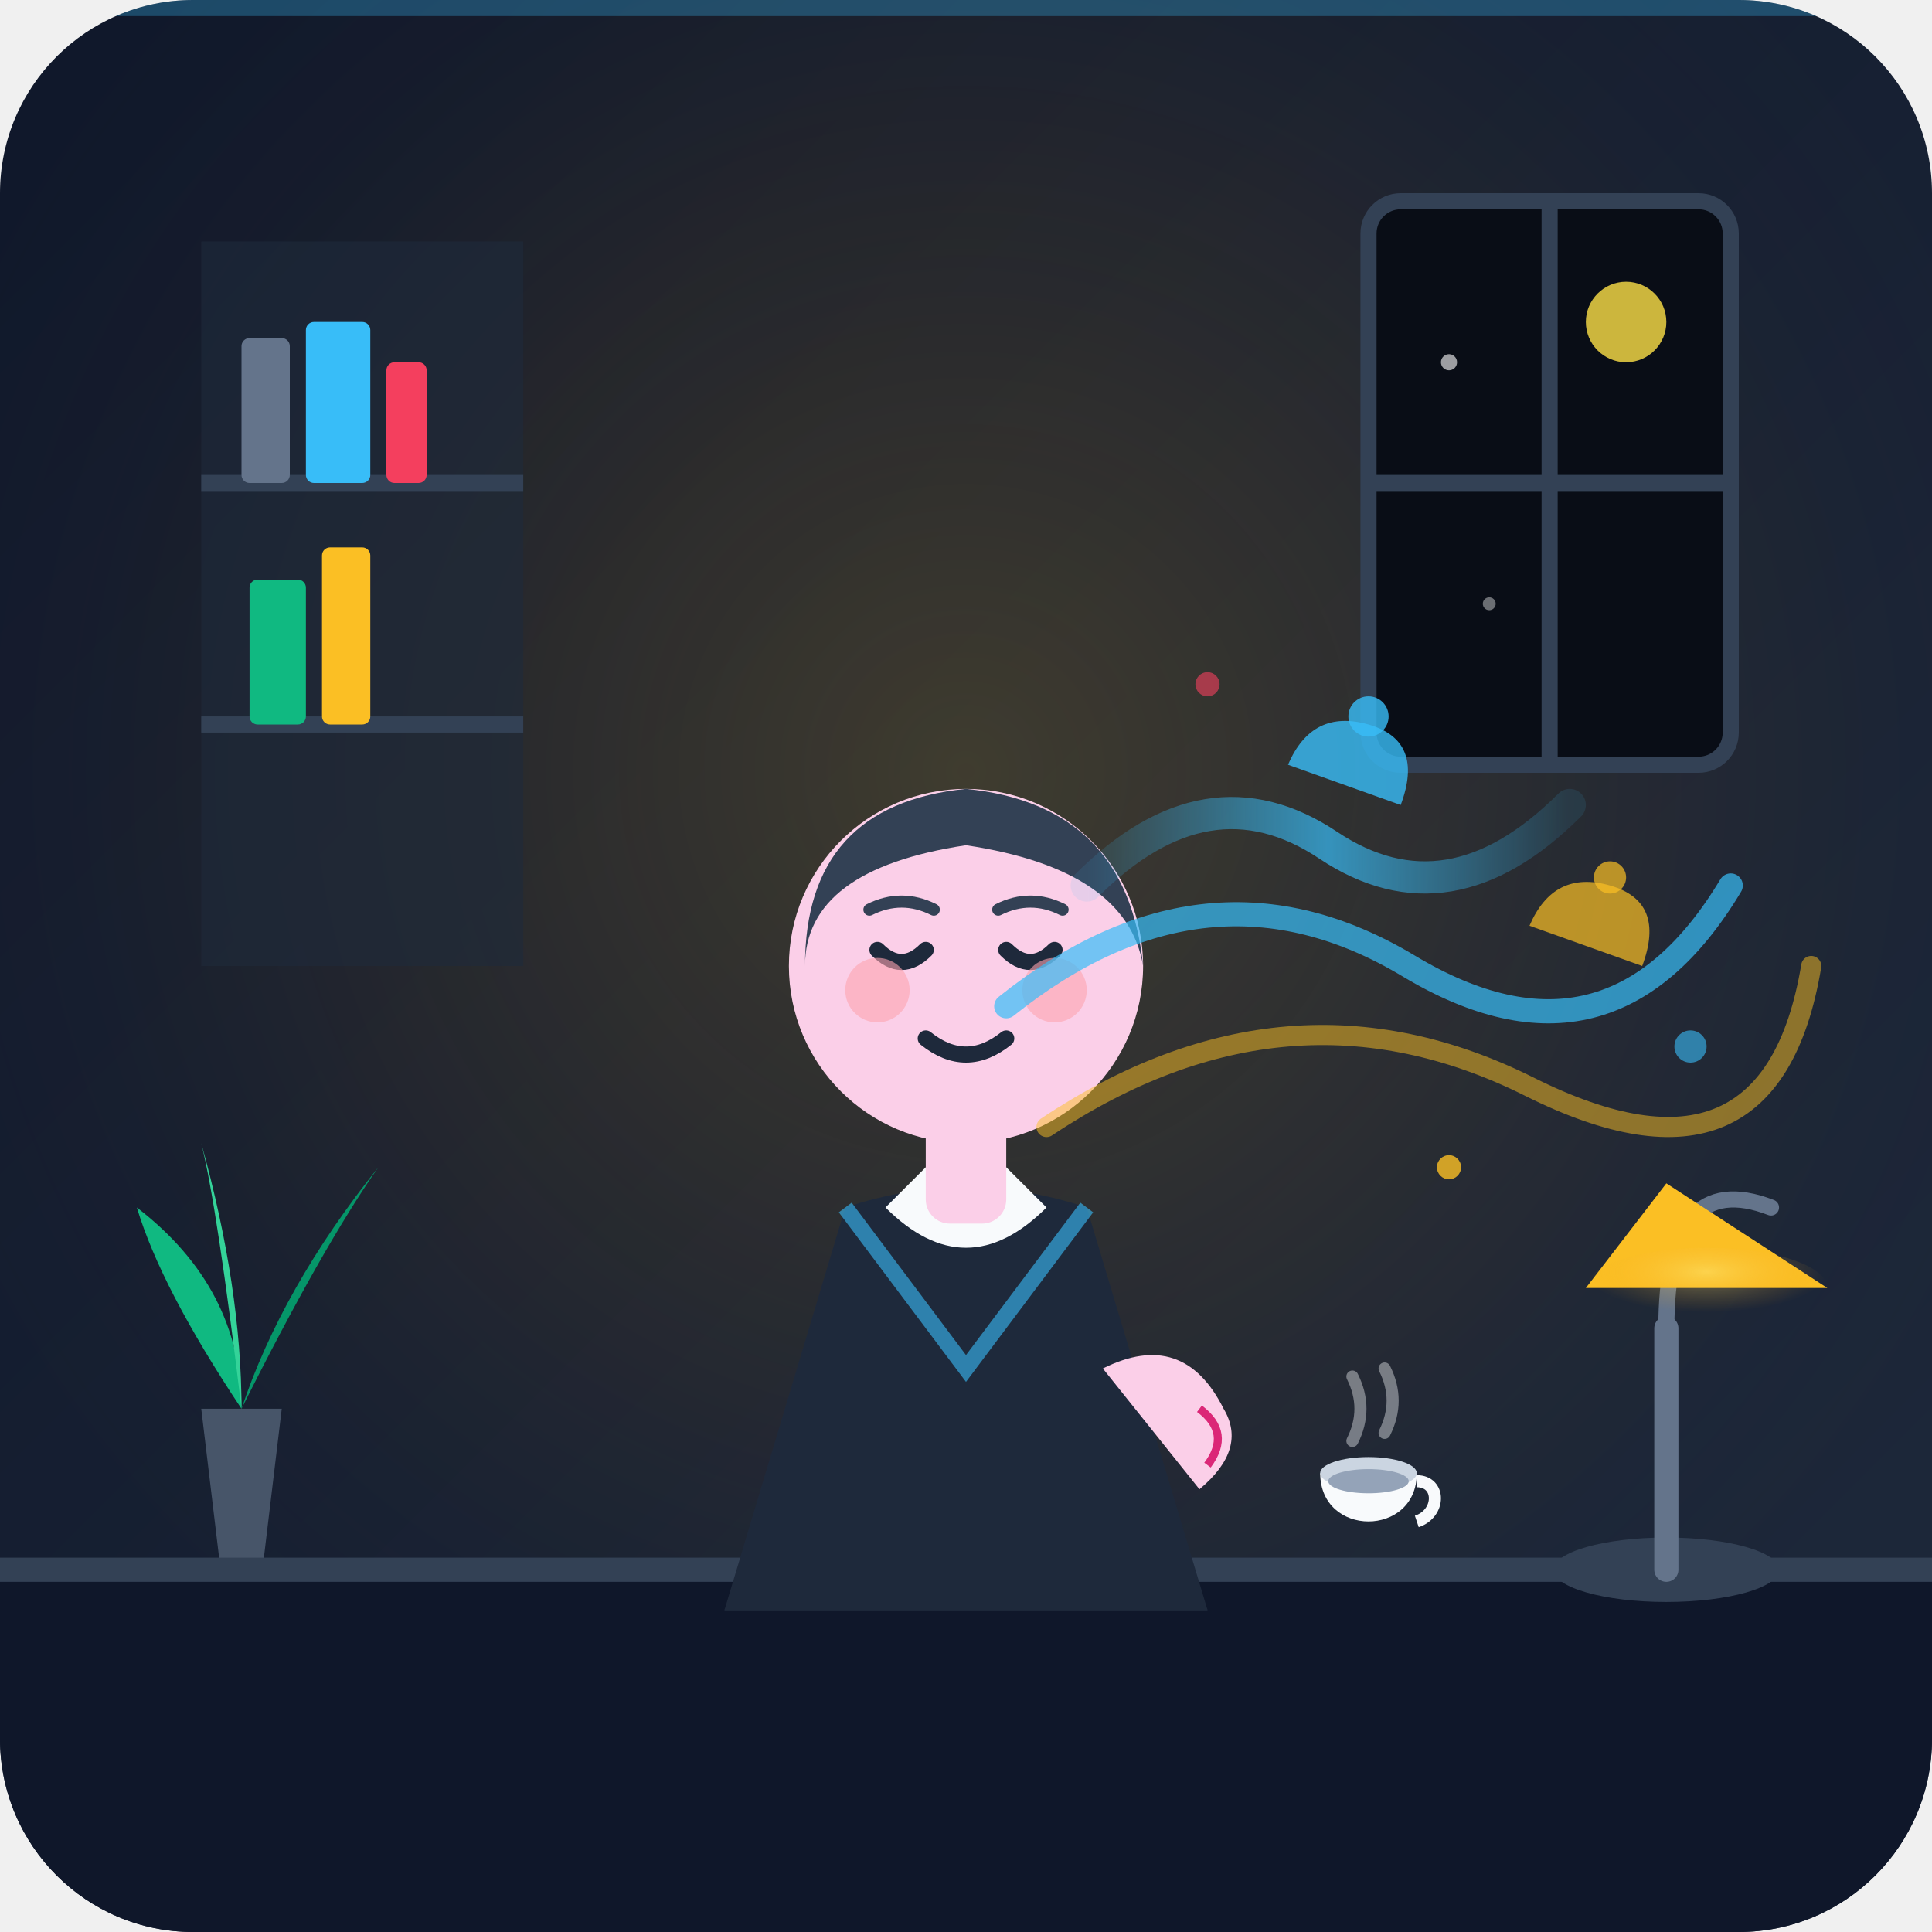
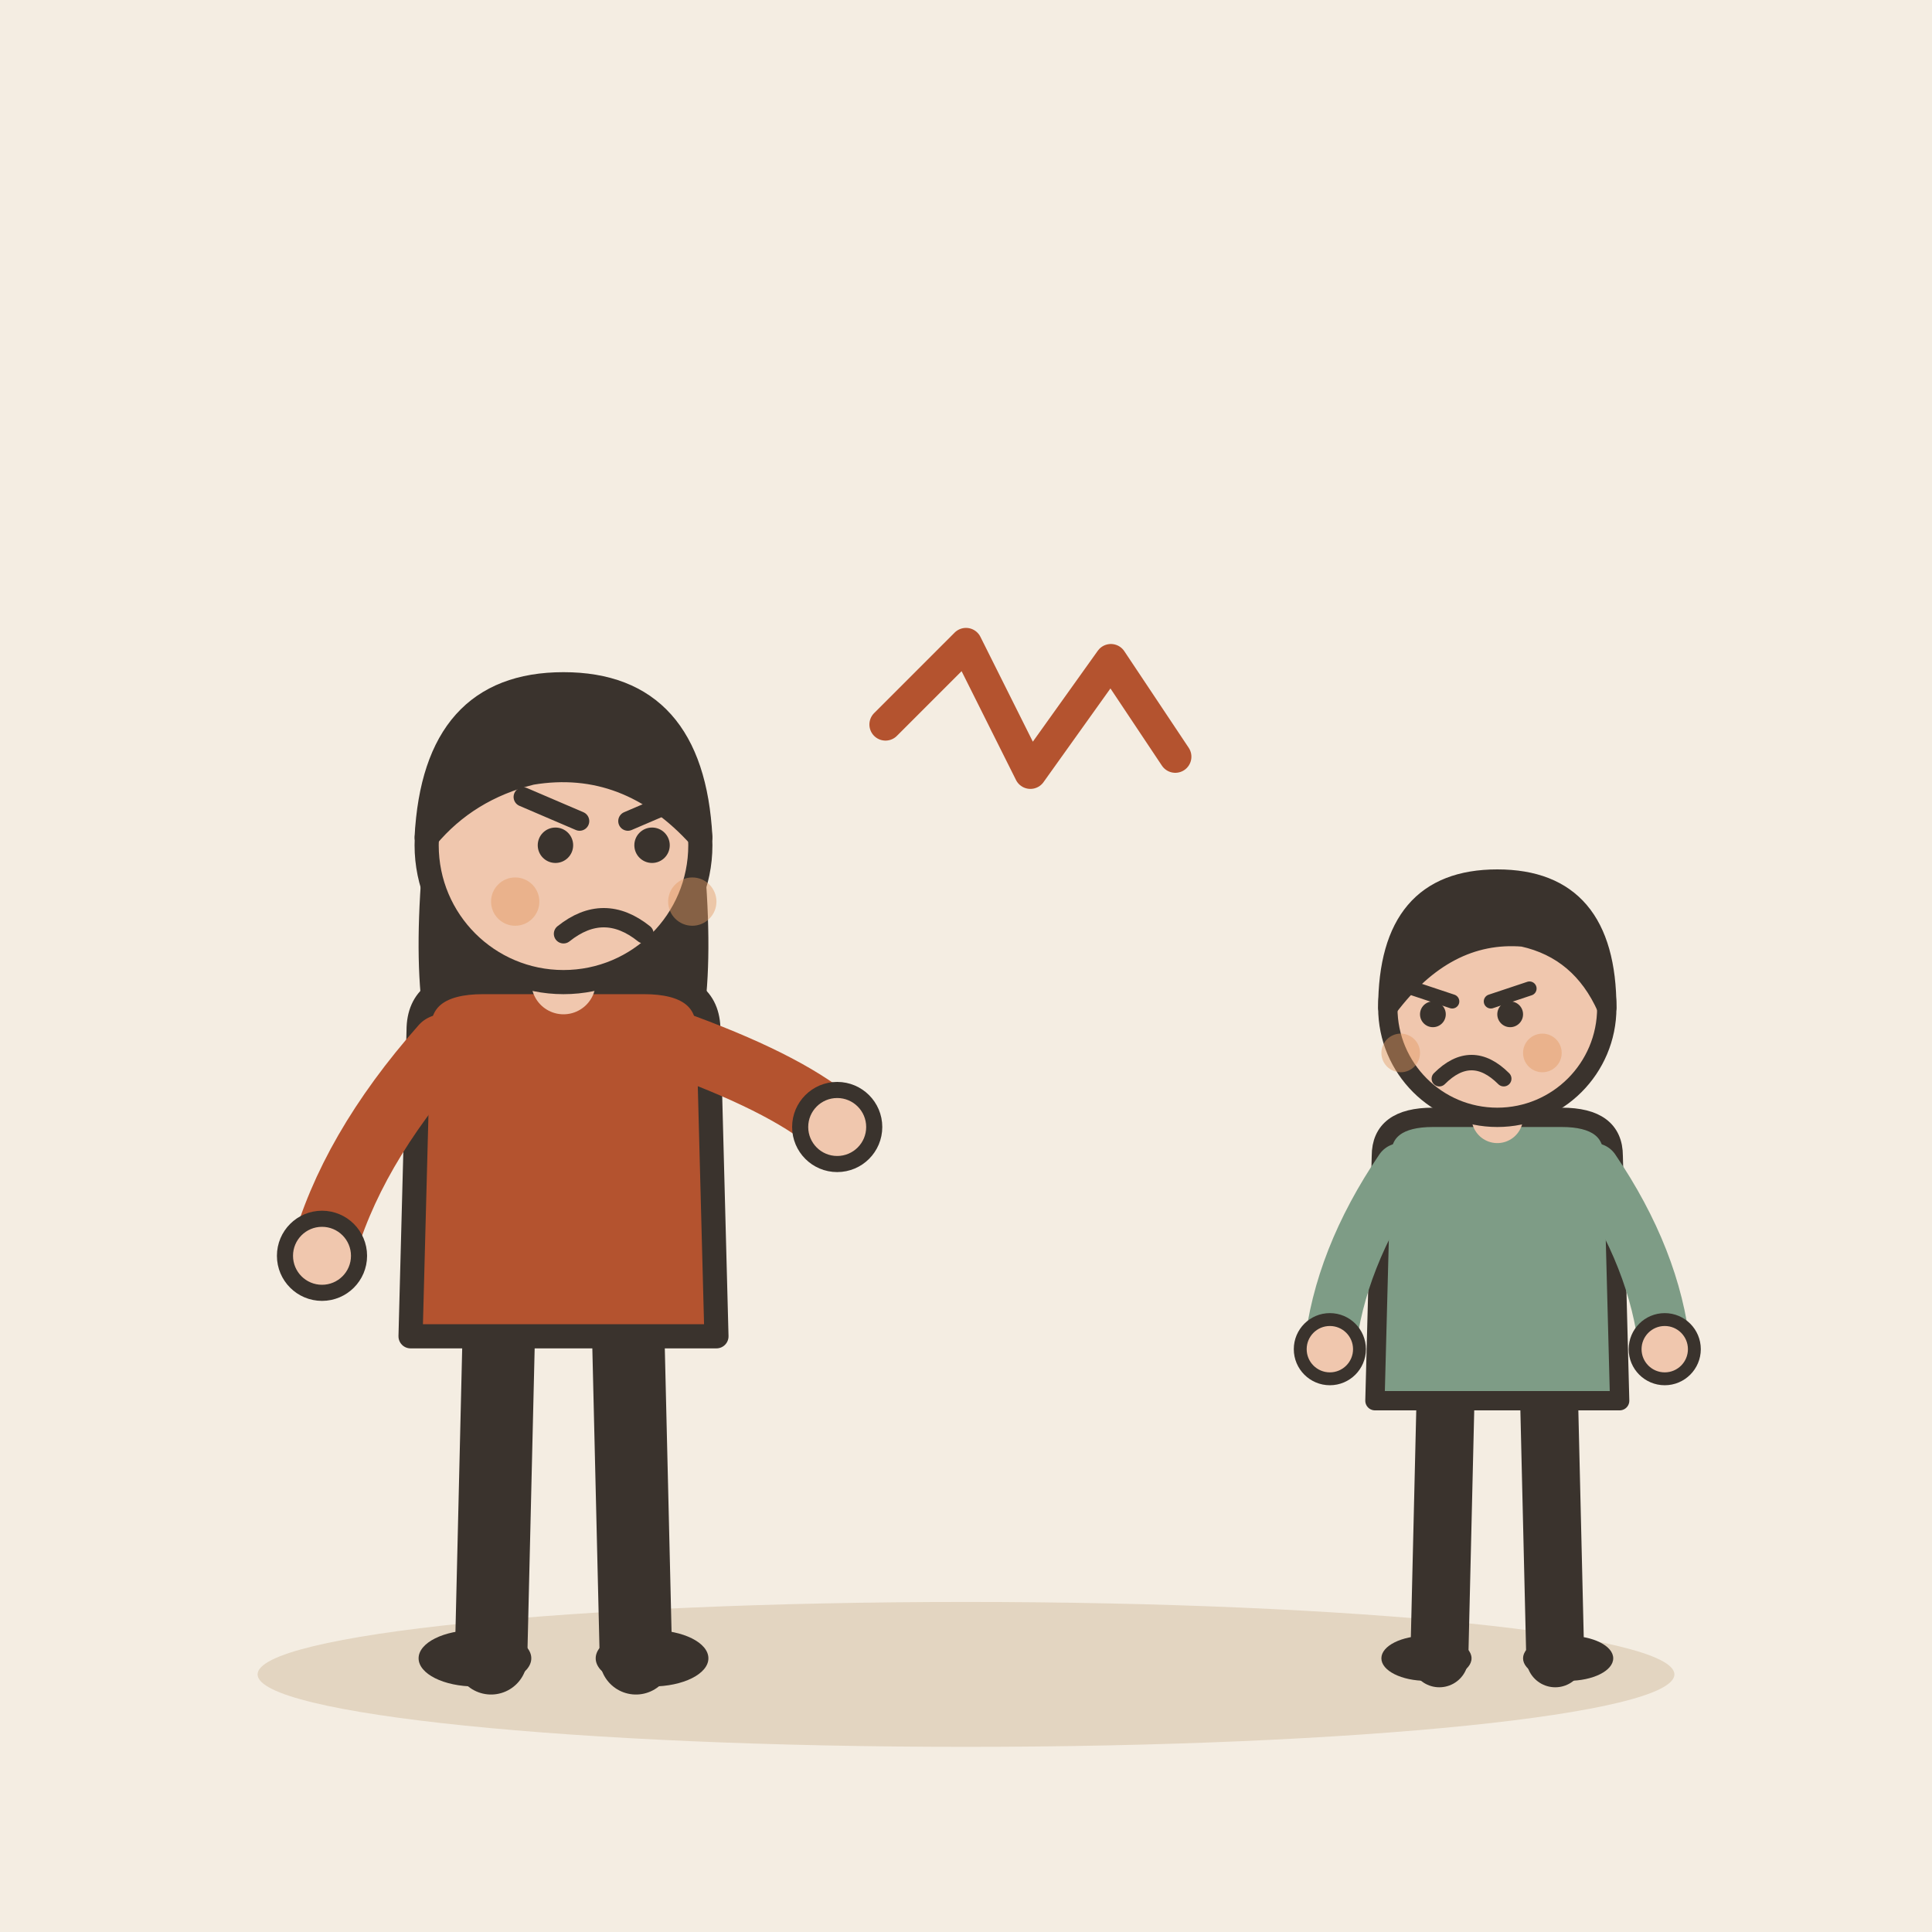
- <svg xmlns="http://www.w3.org/2000/svg" width="240" height="240" viewBox="0 0 240 240">
-   <defs>
-     <linearGradient id="bgGrad" x1="0%" y1="0%" x2="100%" y2="100%">
-       <stop offset="0%" stop-color="#0f172a" />
-       <stop offset="100%" stop-color="#1e293b" />
-     </linearGradient>
-     <radialGradient id="warmGlow" cx="50%" cy="40%" r="60%">
-       <stop offset="0%" stop-color="#fbbf24" stop-opacity="0.18" />
-       <stop offset="60%" stop-color="#f59e0b" stop-opacity="0.05" />
-       <stop offset="100%" stop-color="#1e293b" stop-opacity="0" />
-     </radialGradient>
-     <radialGradient id="lampGlow" cx="50%" cy="30%" r="50%">
-       <stop offset="0%" stop-color="#fef08a" stop-opacity="0.4" />
-       <stop offset="100%" stop-color="#f59e0b" stop-opacity="0" />
-     </radialGradient>
-     <linearGradient id="waveGrad" x1="0%" y1="0%" x2="100%" y2="0%">
-       <stop offset="0%" stop-color="#38bdf8" stop-opacity="0.1" />
-       <stop offset="50%" stop-color="#38bdf8" stop-opacity="0.7" />
-       <stop offset="100%" stop-color="#38bdf8" stop-opacity="0.1" />
-     </linearGradient>
-     <clipPath id="canvasClip">
-       <rect width="240" height="240" rx="24" />
-     </clipPath>
-   </defs>
-   <g clip-path="url(#canvasClip)">
-     <rect width="240" height="240" fill="url(#bgGrad)" />
-     <rect width="240" height="240" fill="url(#warmGlow)" />
-     <g transform="translate(170, 25)">
-       <rect x="0" y="0" width="45" height="70" rx="4" fill="#090d16" stroke="#334155" stroke-width="2" />
-       <line x1="22.5" y1="0" x2="22.5" y2="70" stroke="#334155" stroke-width="2" />
-       <line x1="0" y1="35" x2="45" y2="35" stroke="#334155" stroke-width="2" />
-       <circle cx="32" cy="15" r="5" fill="#fde047" opacity="0.8" />
-       <circle cx="10" cy="20" r="1" fill="#ffffff" opacity="0.6" />
-       <circle cx="15" cy="50" r="0.8" fill="#ffffff" opacity="0.4" />
-     </g>
-     <g transform="translate(25, 30)">
-       <rect x="0" y="0" width="40" height="90" fill="#1e293b" opacity="0.6" />
-       <line x1="0" y1="30" x2="40" y2="30" stroke="#334155" stroke-width="2" />
-       <line x1="0" y1="60" x2="40" y2="60" stroke="#334155" stroke-width="2" />
-       <rect x="5" y="12" width="6" height="18" rx="1" fill="#64748b" />
-       <rect x="13" y="10" width="8" height="20" rx="1" fill="#38bdf8" />
-       <rect x="23" y="15" width="5" height="15" rx="1" fill="#f43f5e" />
-       <rect x="6" y="42" width="7" height="18" rx="1" fill="#10b981" />
-       <rect x="15" y="38" width="6" height="22" rx="1" fill="#fbbf24" />
-     </g>
-     <g transform="translate(15, 140)">
-       <path d="M10 35 L20 35 L17 60 L13 60 Z" fill="#475569" />
-       <path d="M15 35 Q5 20 2 10 Q15 20 15 35 Z" fill="#10b981" />
-       <path d="M15 35 Q25 15 32 5 Q20 20 15 35 Z" fill="#059669" />
-       <path d="M15 35 Q12 10 10 2 Q15 20 15 35 Z" fill="#34d399" />
-     </g>
-     <rect x="0" y="195" width="240" height="45" fill="#0f172a" />
-     <path d="M0 195 L240 195" stroke="#334155" stroke-width="3" />
-     <g transform="translate(195, 135)">
-       <ellipse cx="12" cy="60" rx="14" ry="4" fill="#334155" />
-       <path d="M12 60 L12 30" stroke="#64748b" stroke-width="3" stroke-linecap="round" />
-       <path d="M12 30 Q12 10 25 15" stroke="#64748b" stroke-width="2" fill="none" stroke-linecap="round" />
-       <path d="M12 12 L2 25 L32 25 Z" fill="#fbbf24" />
-       <ellipse cx="17" cy="25" rx="15" ry="5" fill="url(#lampGlow)" />
-     </g>
-     <g transform="translate(160, 175)">
-       <path d="M4 8 C4 16 16 16 16 8 Z" fill="#f8fafc" />
-       <ellipse cx="10" cy="8" rx="6" ry="2" fill="#cbd5e1" />
-       <ellipse cx="10" cy="9" rx="5" ry="1.5" fill="#94a3b8" />
-       <path d="M16 9 C19 9 19 13 16 14" stroke="#f8fafc" stroke-width="1.5" fill="none" />
-       <path d="M8 4 Q10 0 8 -4" stroke="#f8fafc" stroke-width="1.5" fill="none" opacity="0.4" stroke-linecap="round" />
-       <path d="M12 3 Q14 -1 12 -5" stroke="#f8fafc" stroke-width="1.5" fill="none" opacity="0.4" stroke-linecap="round" />
-     </g>
-     <g transform="translate(75, 75)">
-       <path d="M45 80 L75 125 L15 125 Z" fill="#334155" />
-       <path d="M30 75 Q45 70 60 75 L75 125 L15 125 Z" fill="#1e293b" />
-       <path d="M35 75 Q45 85 55 75 L50 70 Q45 73 40 70 Z" fill="#f8fafc" />
-       <path d="M30 75 L45 95 L60 75" fill="none" stroke="#38bdf8" stroke-width="2" opacity="0.6" />
-       <rect x="40" y="62" width="10" height="15" fill="#fbcfe8" rx="3" />
-       <circle cx="45" cy="45" r="22" fill="#fbcfe8" />
-       <path d="M25 45 Q25 25 45 23 Q65 25 67 45 Q65 33 45 30 Q25 33 25 45 Z" fill="#334155" />
-       <path d="M33 38 Q37 36 41 38" stroke="#334155" stroke-width="1.5" fill="none" stroke-linecap="round" />
-       <path d="M49 38 Q53 36 57 38" stroke="#334155" stroke-width="1.5" fill="none" stroke-linecap="round" />
-       <path d="M34 43 Q37 46 40 43" stroke="#1e293b" stroke-width="2" fill="none" stroke-linecap="round" />
-       <path d="M50 43 Q53 46 56 43" stroke="#1e293b" stroke-width="2" fill="none" stroke-linecap="round" />
-       <circle cx="34" cy="48" r="4" fill="#fda4af" opacity="0.6" />
-       <circle cx="56" cy="48" r="4" fill="#fda4af" opacity="0.6" />
-       <path d="M40 54 Q45 58 50 54" stroke="#1e293b" stroke-width="2" fill="none" stroke-linecap="round" />
-       <g transform="translate(62, 95)">
-         <path d="M0 0 Q10 -5 15 5 Q18 10 12 15 Z" fill="#fbcfe8" />
-         <path d="M12 5 Q16 8 13 12" stroke="#db2777" stroke-width="1" fill="none" />
-       </g>
-     </g>
-     <g transform="translate(135, 110)">
-       <path d="M 0 0 Q 15 -15 30 -5 T 60 -10" fill="none" stroke="url(#waveGrad)" stroke-width="4" stroke-linecap="round" />
-       <path d="M -10 15 Q 15 -5 40 10 T 80 0" fill="none" stroke="#38bdf8" stroke-width="3" stroke-linecap="round" opacity="0.7" />
-       <path d="M -5 30 Q 25 10 55 25 T 90 10" fill="none" stroke="#fbbf24" stroke-width="2.5" stroke-linecap="round" opacity="0.5" />
-       <path d="M25 -15 Q28 -22 35 -20 Q42 -18 39 -10" fill="#38bdf8" opacity="0.8" />
-       <circle cx="35" cy="-21" r="2.5" fill="#38bdf8" opacity="0.8" />
-       <path d="M55 5 Q58 -2 65 0 Q72 2 69 10" fill="#fbbf24" opacity="0.7" />
-       <circle cx="65" cy="-1" r="2" fill="#fbbf24" opacity="0.7" />
-       <circle cx="15" cy="-25" r="1.5" fill="#f43f5e" opacity="0.6" />
-       <circle cx="75" cy="20" r="2" fill="#38bdf8" opacity="0.6" />
-       <circle cx="45" cy="35" r="1.5" fill="#fbbf24" opacity="0.8" />
-     </g>
-     <path d="M0 0 L240 0" stroke="#38bdf8" stroke-width="4" opacity="0.3" />
+ <svg xmlns="http://www.w3.org/2000/svg" viewBox="0 0 240 240" data-style="editorial">
+   <rect width="240" height="240" fill="#F4EDE2" />
+   <ellipse cx="120" cy="208" rx="88" ry="9" fill="#E3D5C1" />
+   <g transform="translate(70 206)">
+     <path d="M-8 -42L-9 0" stroke="#3A332D" stroke-width="9" stroke-linecap="round" fill="none" />
+     <path d="M8 -42L9 0" stroke="#3A332D" stroke-width="9" stroke-linecap="round" fill="none" />
+     <ellipse cx="-11" cy="0" rx="7" ry="3.5" fill="#3A332D" />
+     <ellipse cx="11" cy="0" rx="7" ry="3.5" fill="#3A332D" />
+     <path d="M-17 -104Q-20 -78 -14 -70L-6 -78L6 -78L14 -70Q20 -78 17 -104Z" fill="#3A332D" />
+     <path d="M-18 -78Q-18 -84 -10 -84L10 -84Q18 -84 18 -78L19 -40L-19 -40Z" fill="#B4532F" stroke="#3A332D" stroke-width="3" stroke-linecap="round" stroke-linejoin="round" />
+     <path d="M-15 -76Q-26.5 -63 -30 -50" fill="none" stroke="#B4532F" stroke-width="8" stroke-linecap="round" stroke-linejoin="round" />
+     <circle cx="-30" cy="-50" r="4.6" fill="#F0C7AE" stroke="#3A332D" stroke-linecap="round" stroke-linejoin="round" stroke-width="2" />
+     <path d="M15 -76Q28.5 -71 34 -66" fill="none" stroke="#B4532F" stroke-width="8" stroke-linecap="round" stroke-linejoin="round" />
+     <circle cx="34" cy="-66" r="4.6" fill="#F0C7AE" stroke="#3A332D" stroke-linecap="round" stroke-linejoin="round" stroke-width="2" />
+     <path d="M0 -84L0 -88" stroke="#F0C7AE" stroke-width="8" stroke-linecap="round" fill="none" />
+     <circle cx="0" cy="-101" r="17" fill="#F0C7AE" stroke="#3A332D" stroke-width="3" stroke-linecap="round" stroke-linejoin="round" />
+     <path d="M-17 -102Q-16 -121 0 -121Q16 -121 17 -102Q8 -112 -4 -110Q-12 -108 -17 -102Z" fill="#3A332D" stroke="#3A332D" stroke-width="3" stroke-linecap="round" stroke-linejoin="round" />
+     <circle cx="-1" cy="-101" r="2.2" fill="#3A332D" />
+     <circle cx="11" cy="-101" r="2.2" fill="#3A332D" />
+     <path d="M-5 -107L2 -104" fill="none" stroke="#3A332D" stroke-width="2.4" stroke-linecap="round" stroke-linejoin="round" />
+     <path d="M15 -107L8 -104" fill="none" stroke="#3A332D" stroke-width="2.4" stroke-linecap="round" stroke-linejoin="round" />
+     <path d="M0 -90Q5 -94 10 -90" fill="none" stroke="#3A332D" stroke-width="2.4" stroke-linecap="round" stroke-linejoin="round" />
+     <circle cx="-6" cy="-94" r="3" fill="#E39A62" opacity="0.45" />
+     <circle cx="16" cy="-94" r="3" fill="#E39A62" opacity="0.45" />
+   </g>
+   <path d="M110 90l10 -10l8 16l10 -14l8 12" fill="none" stroke="#B4532F" stroke-width="4" stroke-linecap="round" stroke-linejoin="round" />
+   <g transform="translate(186 206) scale(0.8 0.8)">
+     <path d="M-8 -42L-9 0" stroke="#3A332D" stroke-width="9" stroke-linecap="round" fill="none" />
+     <path d="M8 -42L9 0" stroke="#3A332D" stroke-width="9" stroke-linecap="round" fill="none" />
+     <ellipse cx="-11" cy="0" rx="7" ry="3.5" fill="#3A332D" />
+     <ellipse cx="11" cy="0" rx="7" ry="3.5" fill="#3A332D" />
+     <path d="M-18 -78Q-18 -84 -10 -84L10 -84Q18 -84 18 -78L19 -40L-19 -40Z" fill="#7E9C86" stroke="#3A332D" stroke-width="3" stroke-linecap="round" stroke-linejoin="round" />
+     <path d="M-15 -76Q-24.5 -62 -26 -48" fill="none" stroke="#7E9C86" stroke-width="8" stroke-linecap="round" stroke-linejoin="round" />
+     <circle cx="-26" cy="-48" r="4.6" fill="#F0C7AE" stroke="#3A332D" stroke-linecap="round" stroke-linejoin="round" stroke-width="2" />
+     <path d="M15 -76Q24.5 -62 26 -48" fill="none" stroke="#7E9C86" stroke-width="8" stroke-linecap="round" stroke-linejoin="round" />
+     <circle cx="26" cy="-48" r="4.6" fill="#F0C7AE" stroke="#3A332D" stroke-linecap="round" stroke-linejoin="round" stroke-width="2" />
+     <path d="M0 -84L0 -88" stroke="#F0C7AE" stroke-width="8" stroke-linecap="round" fill="none" />
+     <circle cx="0" cy="-101" r="17" fill="#F0C7AE" stroke="#3A332D" stroke-width="3" stroke-linecap="round" stroke-linejoin="round" />
+     <path d="M-17 -101Q-17 -121 0 -121Q17 -121 17 -101Q13 -110 4 -112Q-8 -113 -17 -101Z" fill="#3A332D" stroke="#3A332D" stroke-width="3" stroke-linecap="round" stroke-linejoin="round" />
+     <path d="M-13 -104L-7 -102" fill="none" stroke="#3A332D" stroke-width="2.2" stroke-linecap="round" stroke-linejoin="round" />
+     <path d="M5 -104L-1 -102" fill="none" stroke="#3A332D" stroke-width="2.2" stroke-linecap="round" stroke-linejoin="round" />
+     <circle cx="-10" cy="-100" r="2" fill="#3A332D" />
+     <circle cx="2" cy="-100" r="2" fill="#3A332D" />
+     <path d="M-9 -90Q-4 -95 1 -90" fill="none" stroke="#3A332D" stroke-width="2.4" stroke-linecap="round" stroke-linejoin="round" />
+     <circle cx="-15" cy="-94" r="3" fill="#E39A62" opacity="0.45" />
+     <circle cx="7" cy="-94" r="3" fill="#E39A62" opacity="0.45" />
  </g>
</svg>
